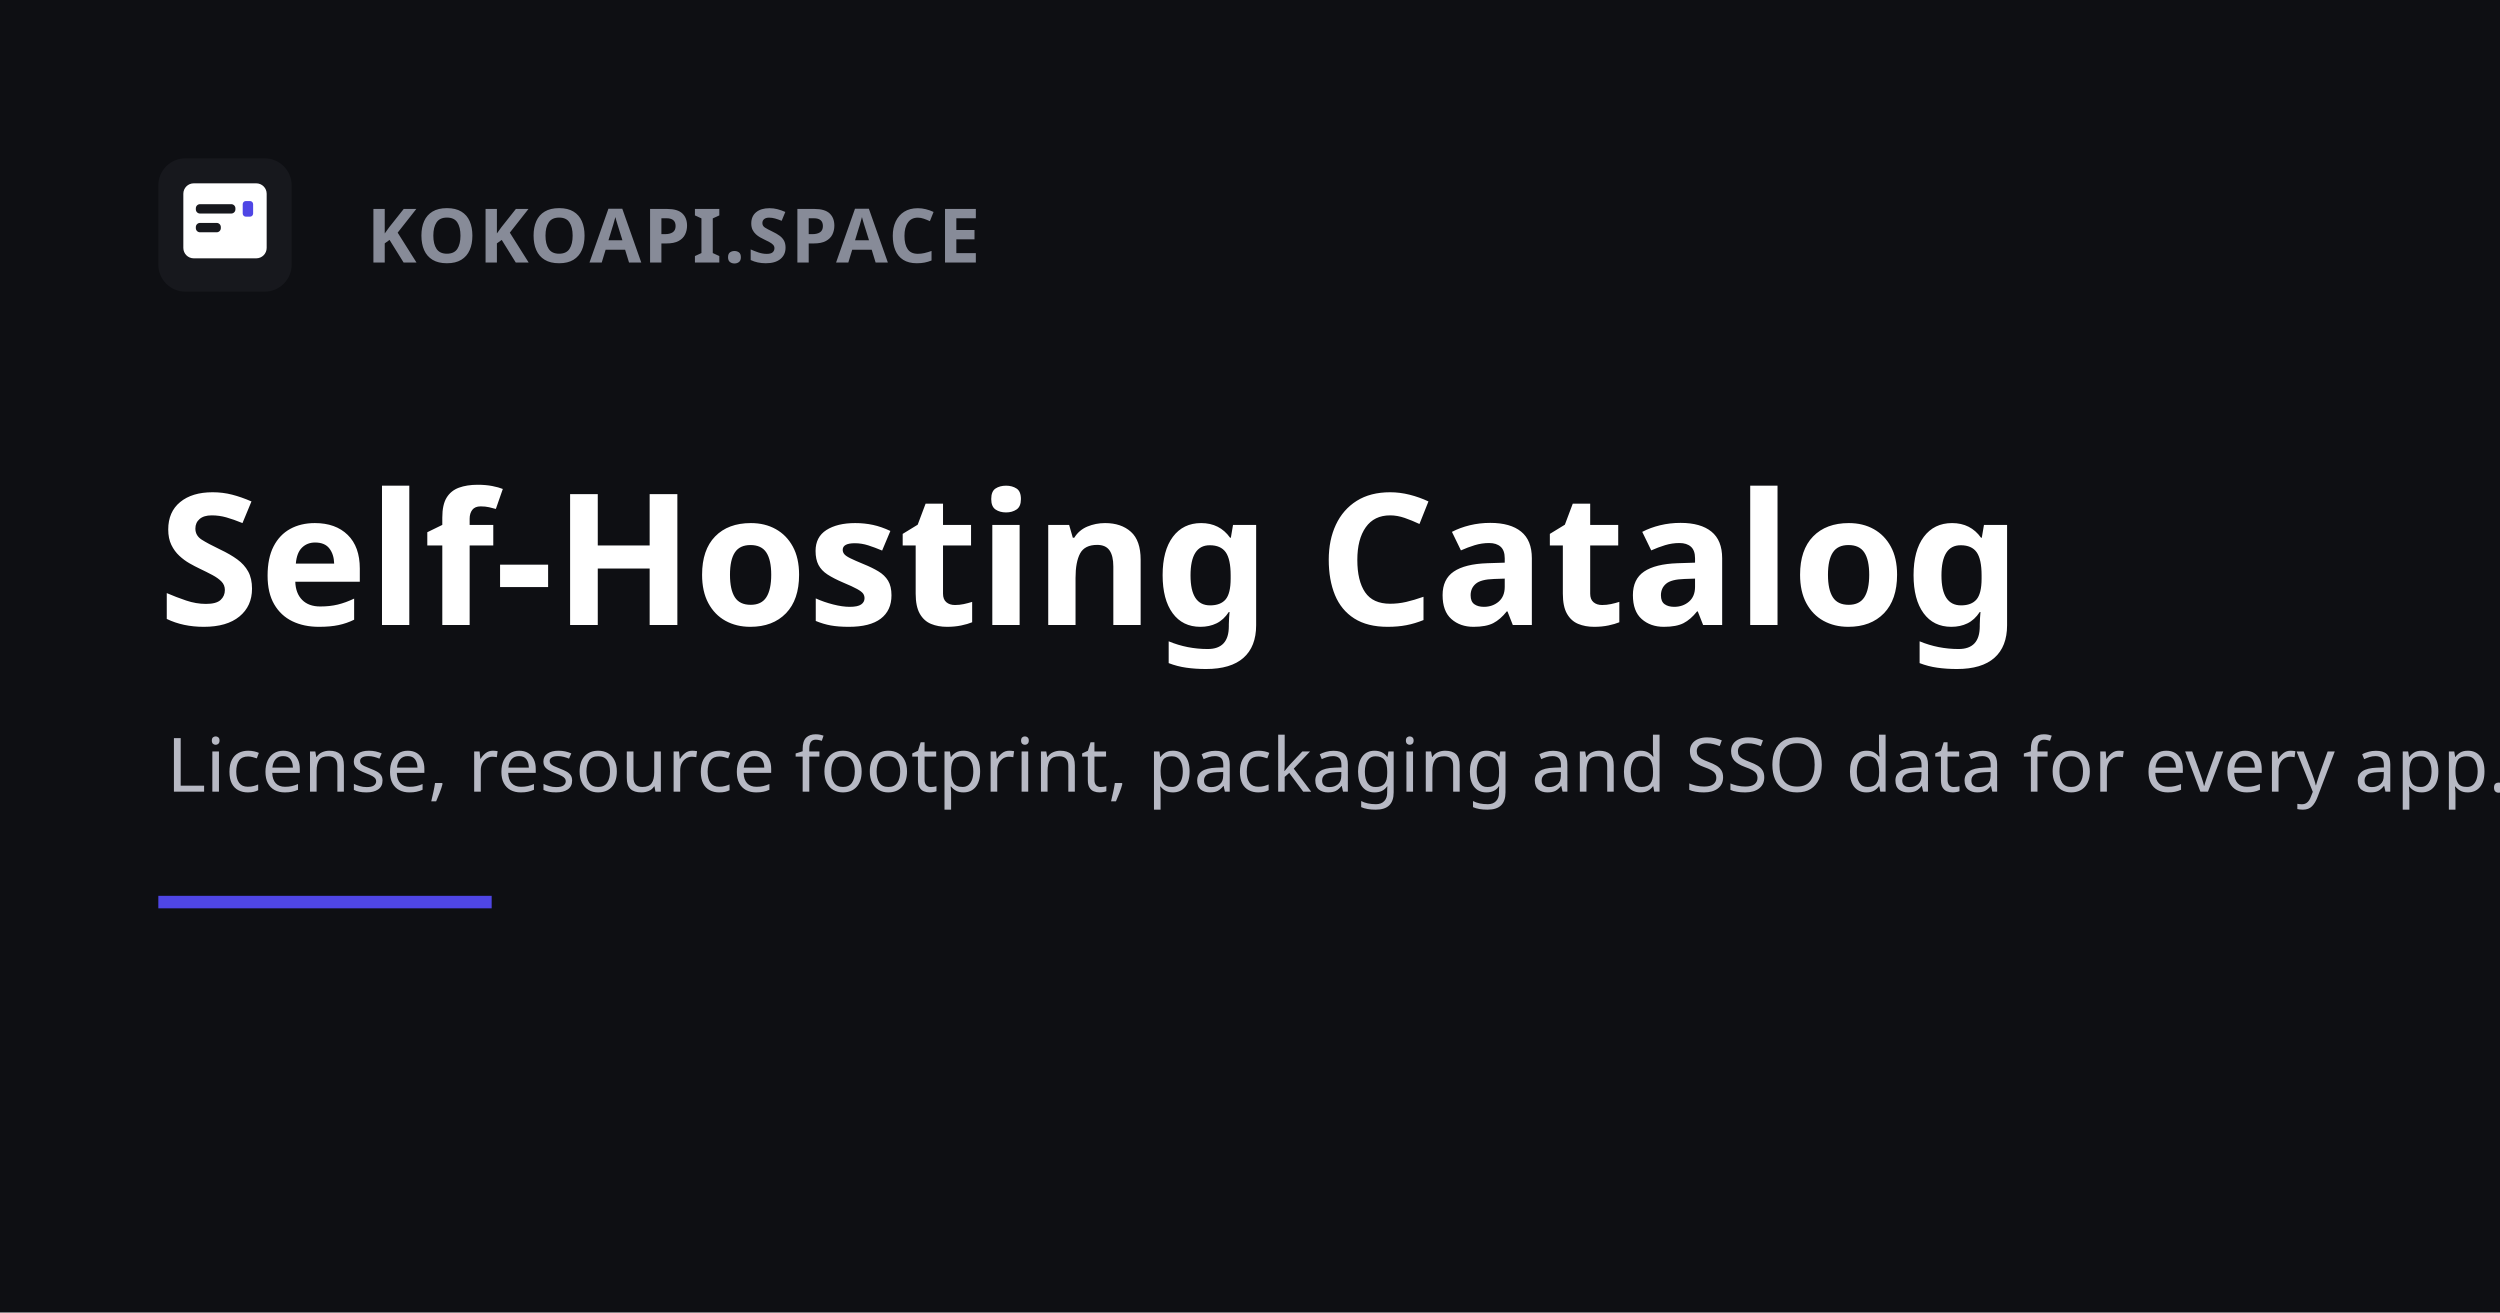
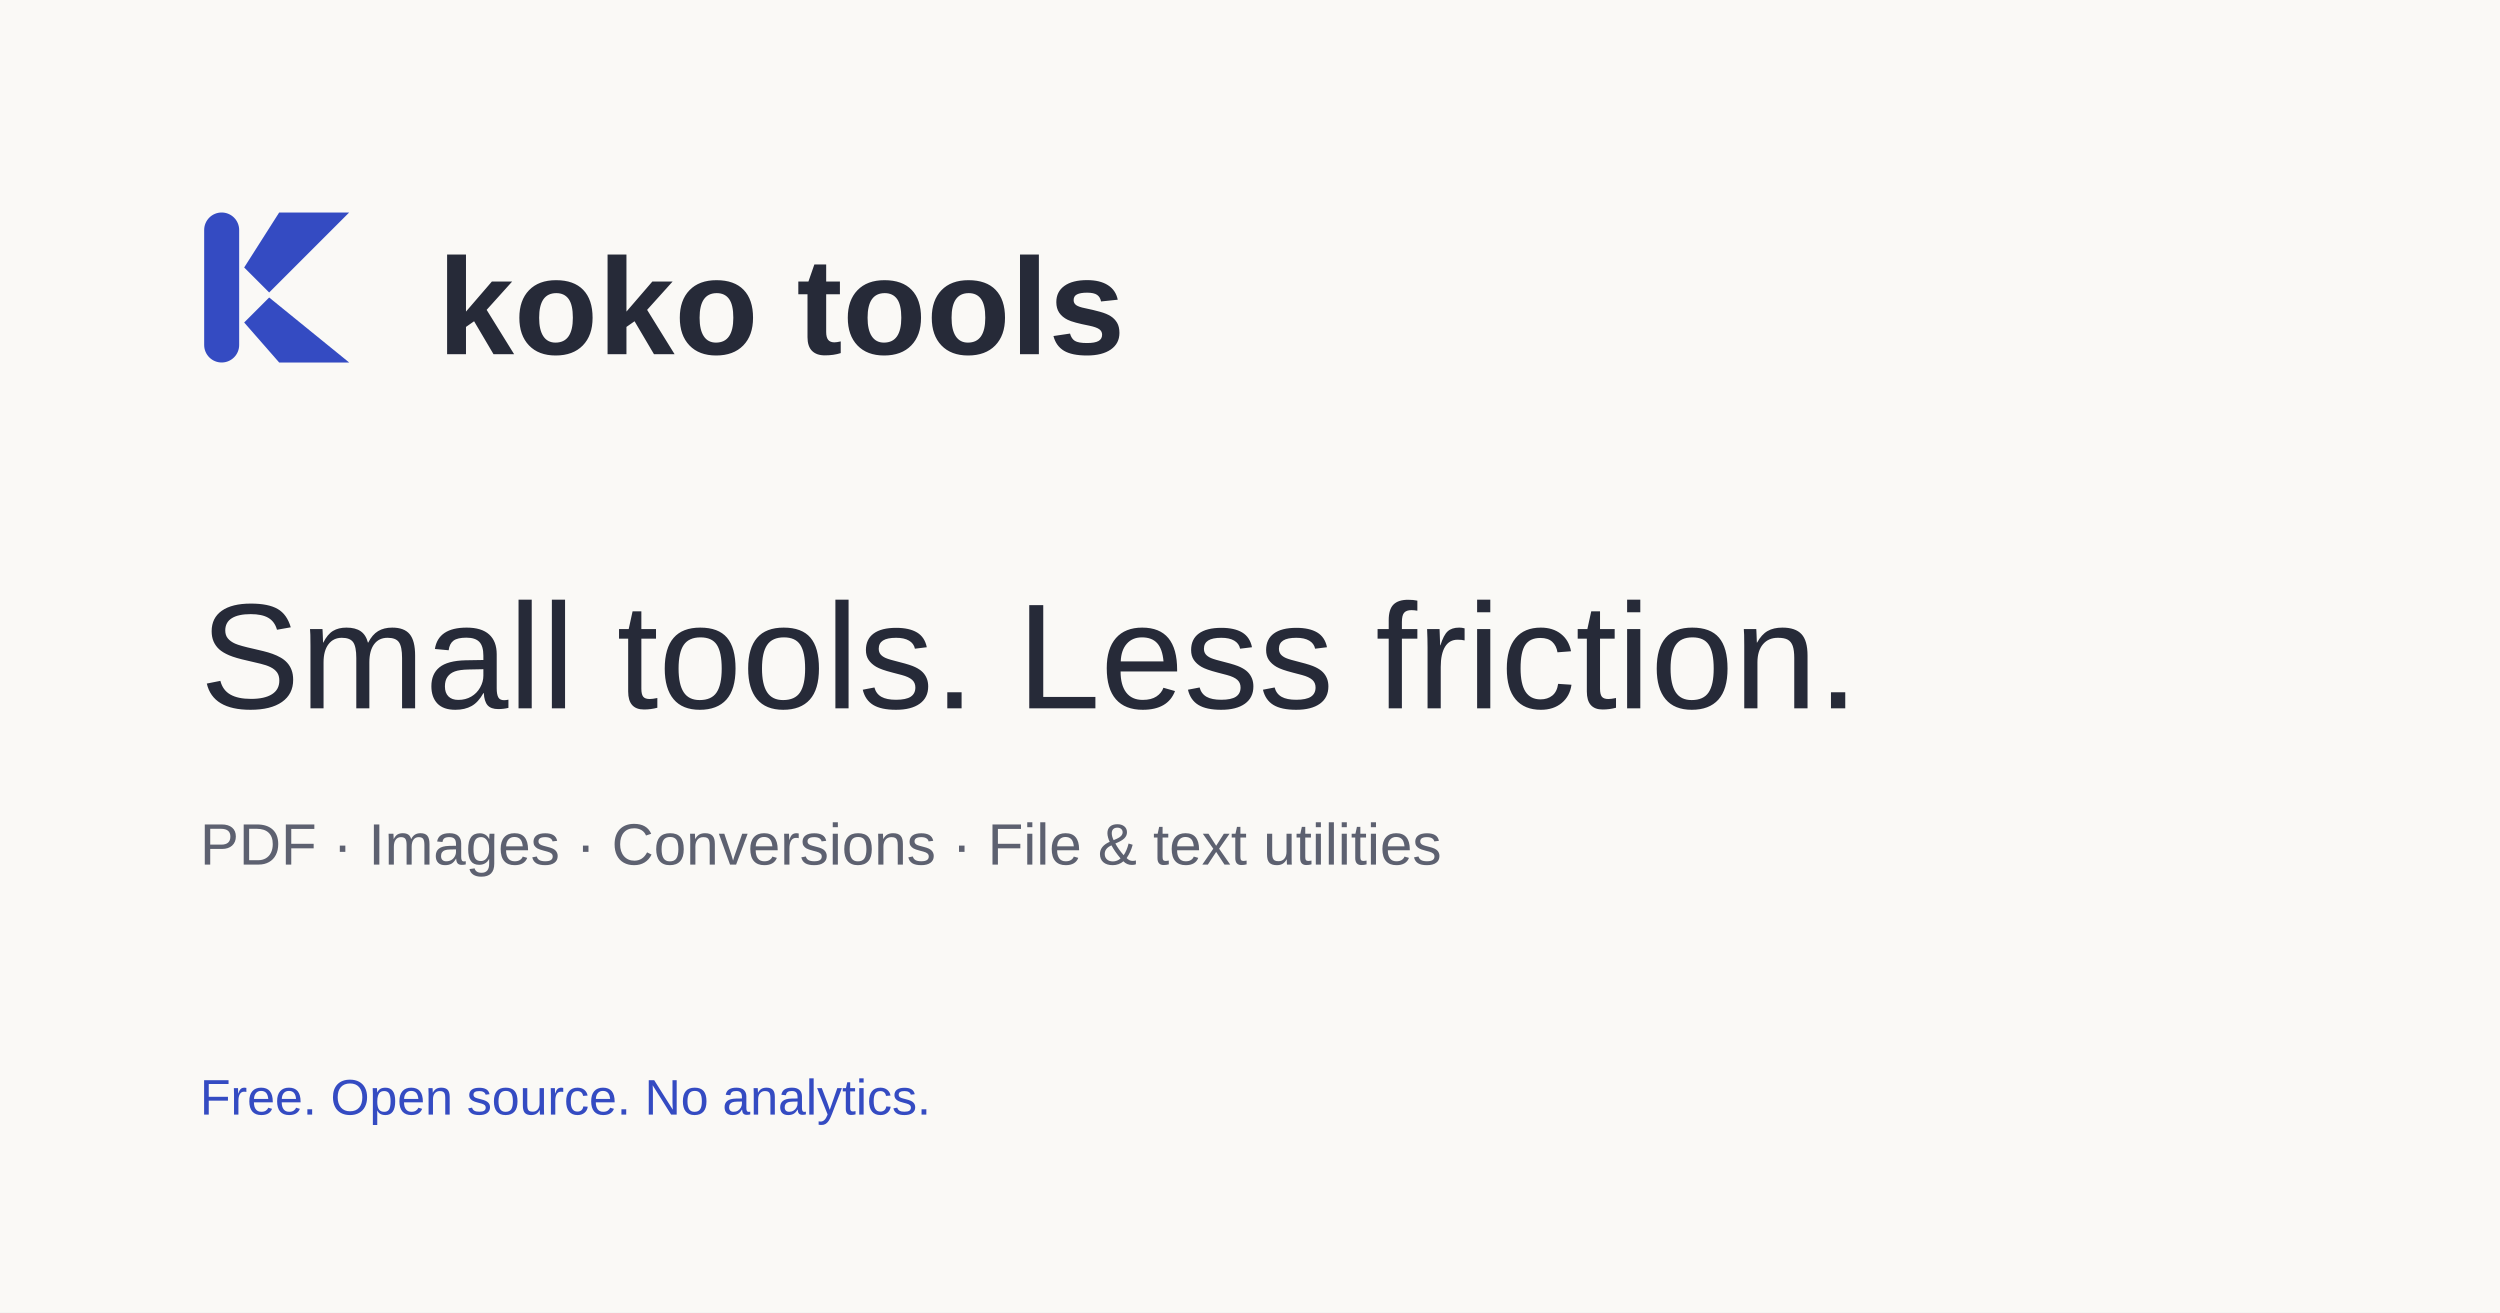
- <svg xmlns="http://www.w3.org/2000/svg" viewBox="0 0 1200 630" role="img" aria-label="kokoapi.space — Self-Hosting Catalog">
-   <rect width="1200" height="630" fill="#0e0f13" />
-   <rect x="76" y="76" width="64" height="64" rx="13" fill="#17181d" />
-   <rect x="88" y="88" width="40" height="36" rx="5" fill="#ffffff" />
-   <rect x="94" y="98" width="19" height="4.5" rx="2" fill="#17181d" />
-   <rect x="116.5" y="96.5" width="5" height="7.5" rx="1.5" fill="#4f46e5" />
-   <rect x="94" y="107" width="12" height="4.5" rx="2" fill="#17181d" />
-   <text x="176" y="126" font-family="ui-sans-serif, system-ui, Segoe UI, sans-serif" font-size="36" font-weight="700" fill="#878b98" letter-spacing="1">KOKOAPI.SPACE</text>
-   <text x="76" y="300" font-family="ui-sans-serif, system-ui, Segoe UI, sans-serif" font-size="88" font-weight="800" fill="#ffffff">Self-Hosting Catalog</text>
-   <text x="80" y="380" font-family="ui-sans-serif, system-ui, Segoe UI, sans-serif" font-size="36" fill="#b7b9c4">License, resource footprint, packaging and SSO data for every app.</text>
-   <rect x="76" y="430" width="160" height="6" fill="#4f46e5" />
+ <svg xmlns="http://www.w3.org/2000/svg" width="1200" height="630" viewBox="0 0 1200 630">
+   <rect width="1200" height="630" fill="#faf9f6" />
+   <g transform="translate(86 90) scale(2.4)" fill="#344bc2">
+     <rect x="5" y="5" width="7" height="30" rx="3.5" />
+     <path d="M20 5h14L18 21l-5-5zm-2 17 16 13H20l-7-8z" />
+   </g>
+   <text x="210" y="170" font-family="Arial,sans-serif" font-size="66" font-weight="700" fill="#262a38">koko tools</text>
+   <text x="96" y="340" font-family="Arial,sans-serif" font-size="72" fill="#262a38">Small tools. Less friction.</text>
+   <text x="96" y="415" font-family="Arial,sans-serif" font-size="28" fill="#5d6170">PDF · Images · Conversions · File &amp; text utilities</text>
+   <text x="96" y="535" font-family="Arial,sans-serif" font-size="24" fill="#344bc2">Free. Open source. No analytics.</text>
</svg>
